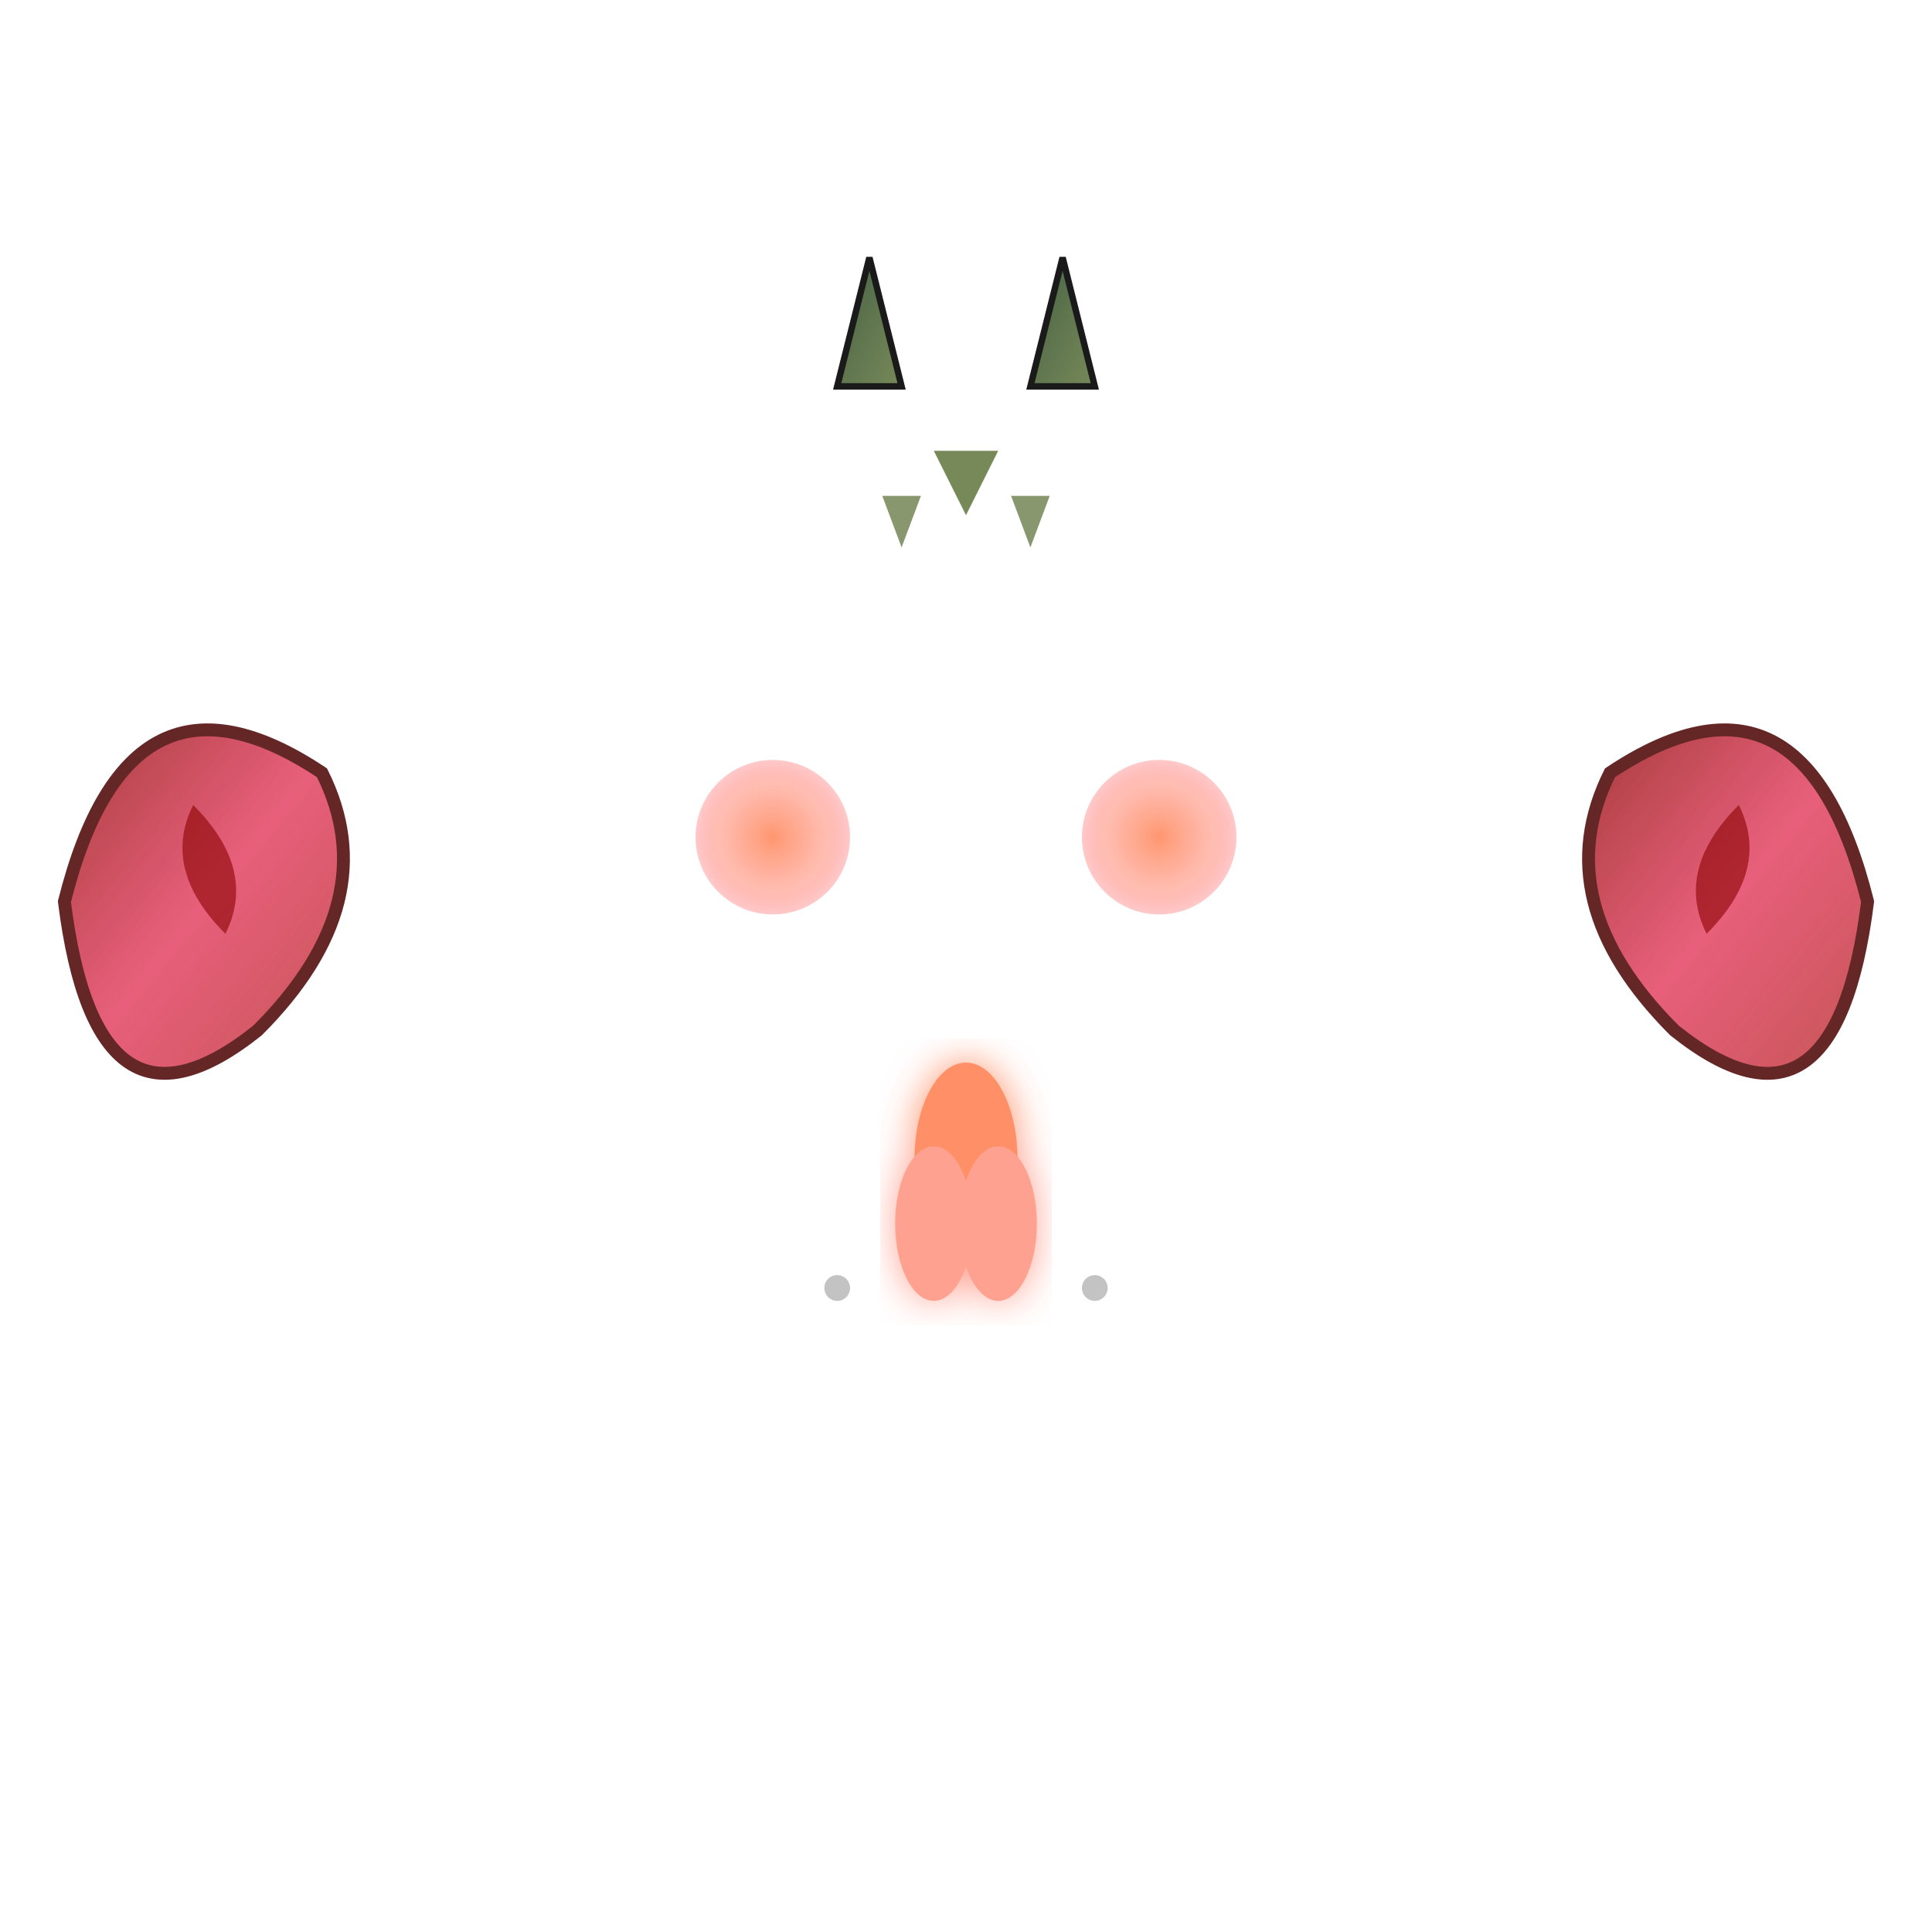
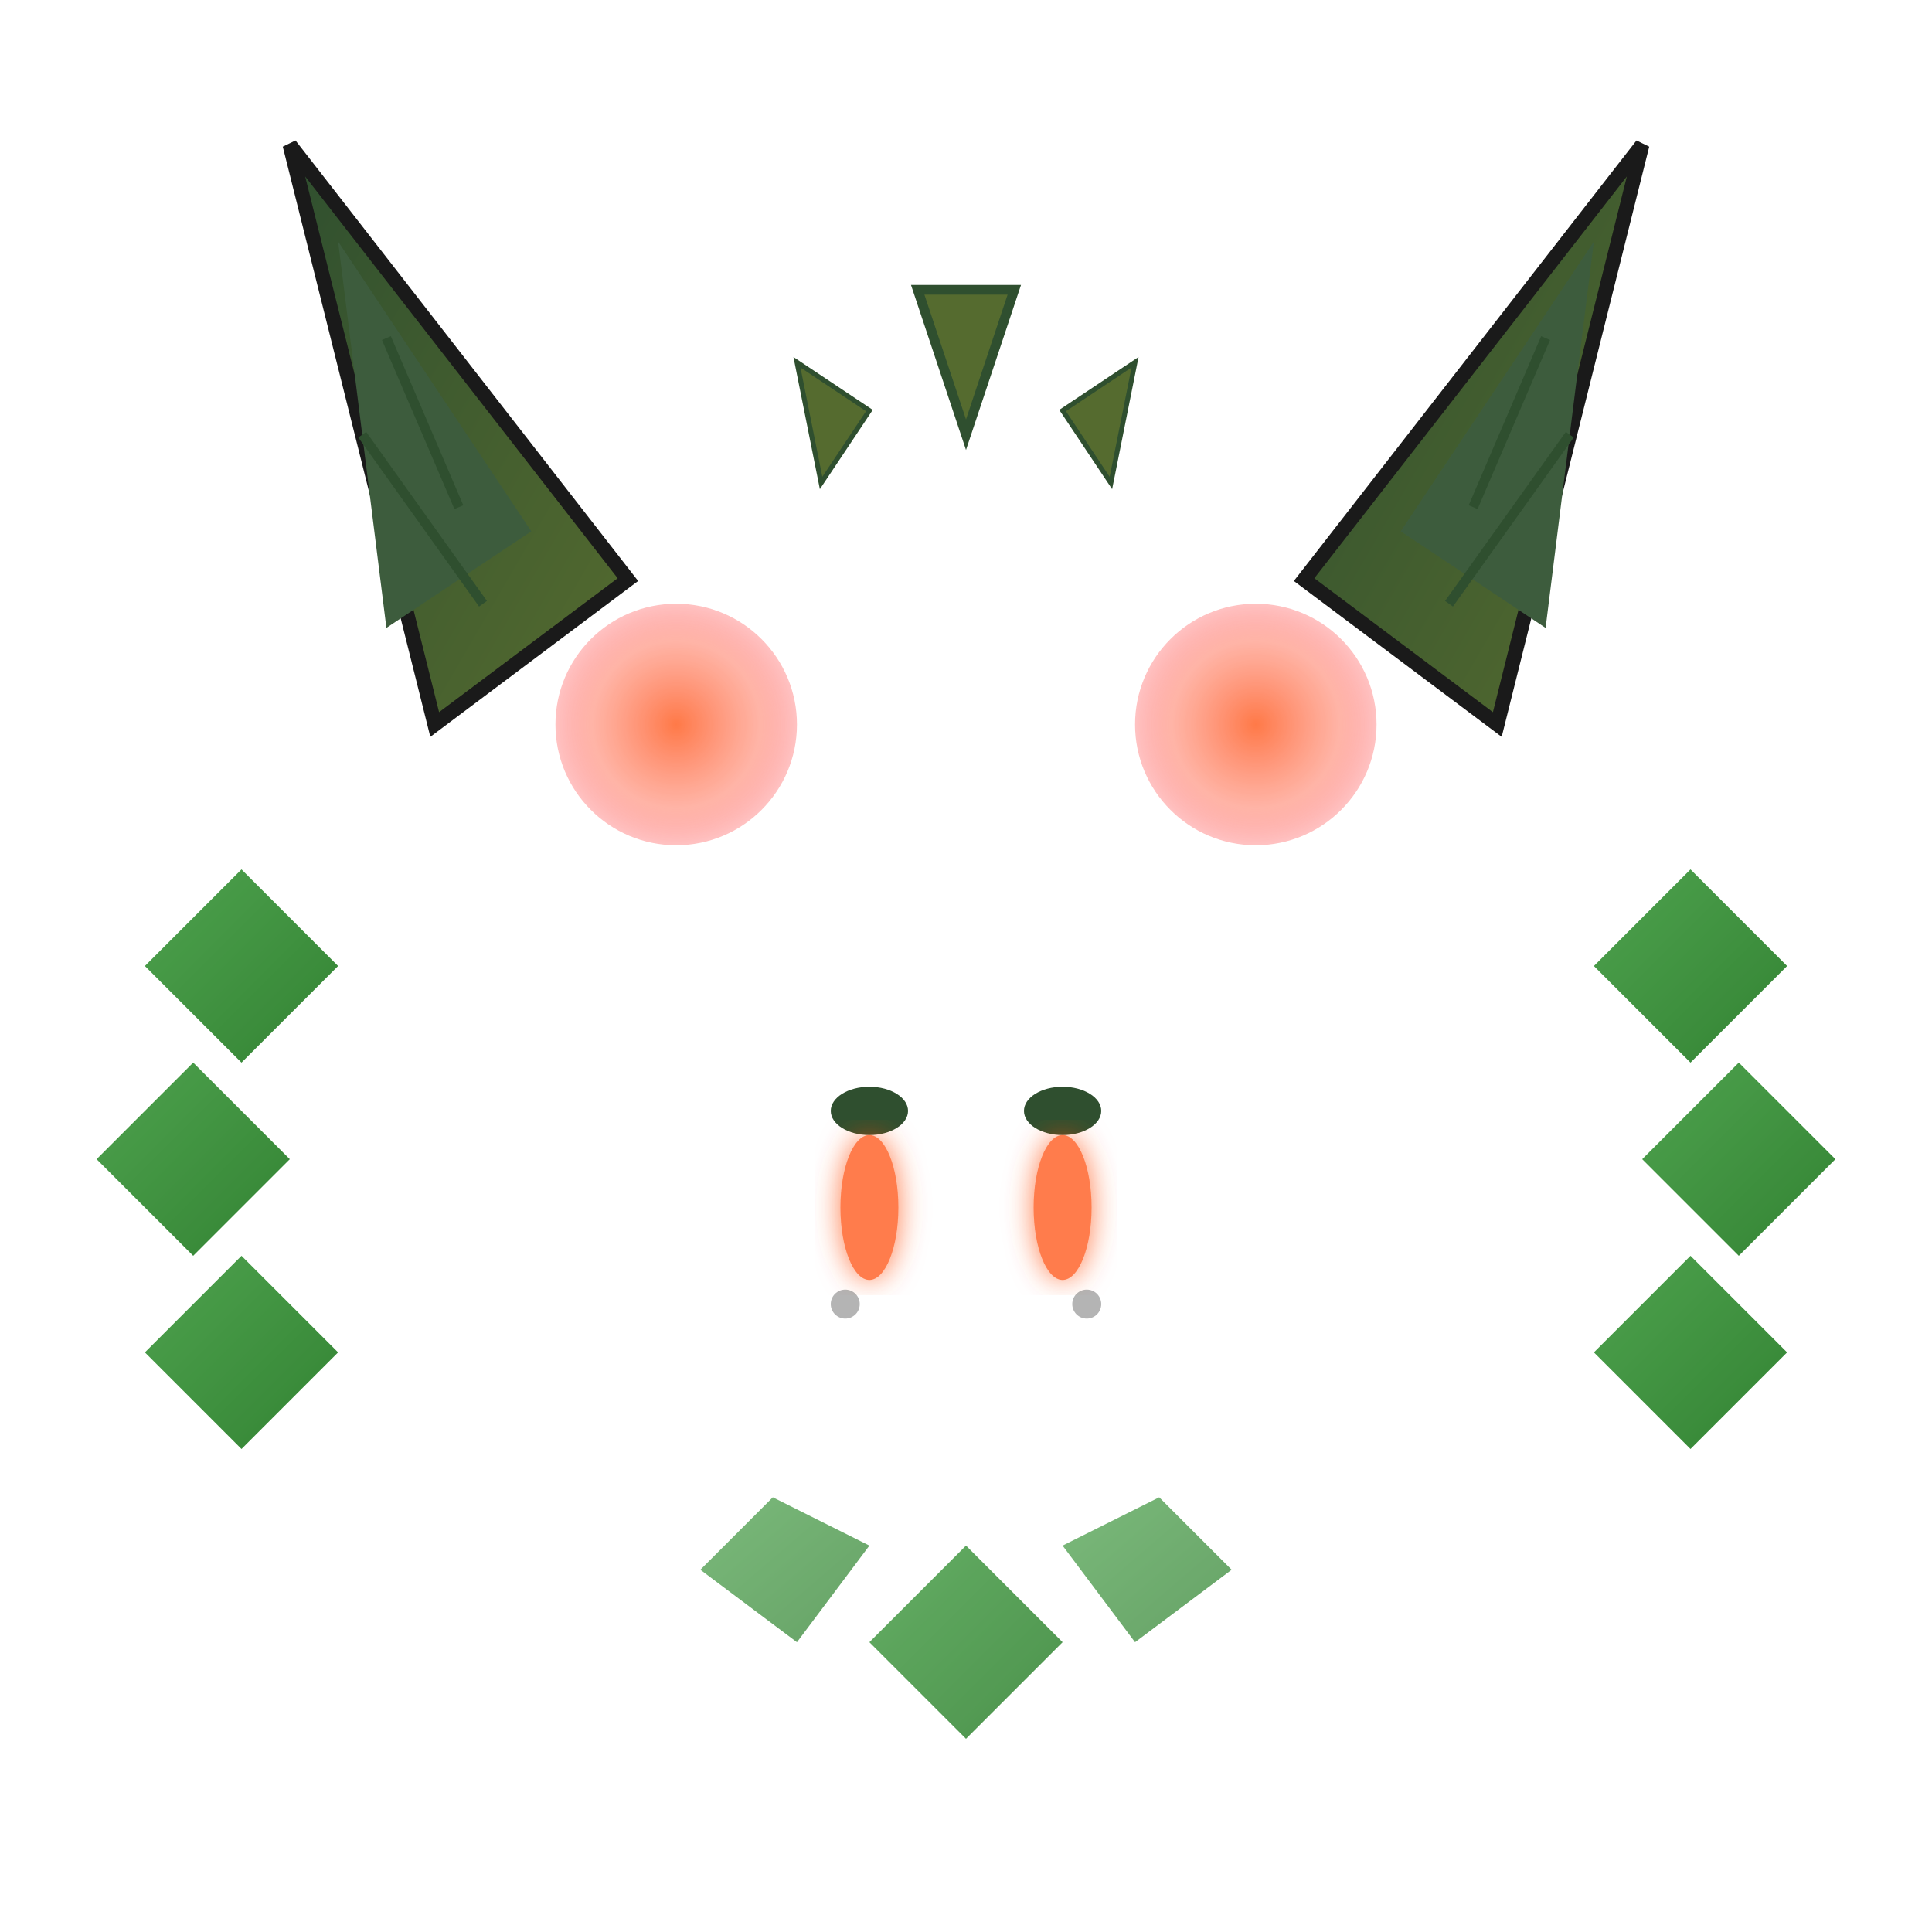
- <svg xmlns="http://www.w3.org/2000/svg" viewBox="0 0 300 300">
+ <svg xmlns="http://www.w3.org/2000/svg" viewBox="0 0 400 400">
  <defs>
-     <linearGradient id="wingGradient" x1="0%" y1="0%" x2="100%" y2="100%">
-       <stop offset="0%" style="stop-color:#8B0000;stop-opacity:0.9" />
-       <stop offset="50%" style="stop-color:#DC143C;stop-opacity:0.8" />
-       <stop offset="100%" style="stop-color:#B22222;stop-opacity:0.9" />
+     <linearGradient id="hornGradient" x1="0%" y1="0%" x2="100%" y2="100%">
+       <stop offset="0%" style="stop-color:#2F4F2F" />
+       <stop offset="100%" style="stop-color:#556B2F" />
    </linearGradient>
-     <linearGradient id="hornGradient" x1="0%" y1="0%" x2="100%" y2="100%">
-       <stop offset="0%" style="stop-color:#2F4F2F;stop-opacity:0.9" />
-       <stop offset="100%" style="stop-color:#556B2F;stop-opacity:0.8" />
+     <linearGradient id="scaleGradient" x1="0%" y1="0%" x2="100%" y2="100%">
+       <stop offset="0%" style="stop-color:#228B22" />
+       <stop offset="100%" style="stop-color:#006400" />
    </linearGradient>
    <radialGradient id="eyeGlow" cx="50%" cy="50%" r="50%">
-       <stop offset="0%" style="stop-color:#FF4500;stop-opacity:0.8" />
+       <stop offset="0%" style="stop-color:#FF4500;stop-opacity:0.9" />
      <stop offset="70%" style="stop-color:#FF6347;stop-opacity:0.6" />
      <stop offset="100%" style="stop-color:#FF0000;stop-opacity:0.3" />
    </radialGradient>
    <filter id="fire">
      <feGaussianBlur stdDeviation="3" result="coloredBlur" />
      <feMerge>
        <feMergeNode in="coloredBlur" />
        <feMergeNode in="SourceGraphic" />
      </feMerge>
    </filter>
  </defs>
-   <path d="M 50 120 Q 20 100 10 140 Q 15 180 40 160 Q 60 140 50 120 Z" fill="url(#wingGradient)" stroke="#4A0000" stroke-width="2" opacity="0.85">
-     <animateTransform attributeName="transform" attributeType="XML" type="rotate" values="0 50 140; -10 50 140; 0 50 140" dur="2s" repeatCount="indefinite" />
-   </path>
-   <path d="M 250 120 Q 280 100 290 140 Q 285 180 260 160 Q 240 140 250 120 Z" fill="url(#wingGradient)" stroke="#4A0000" stroke-width="2" opacity="0.85">
-     <animateTransform attributeName="transform" attributeType="XML" type="rotate" values="0 250 140; 10 250 140; 0 250 140" dur="2s" repeatCount="indefinite" />
-   </path>
-   <path d="M 30 125 Q 25 135 35 145 Q 40 135 30 125" fill="#8B0000" opacity="0.6" />
-   <path d="M 270 125 Q 275 135 265 145 Q 260 135 270 125" fill="#8B0000" opacity="0.6" />
-   <polygon points="130,60 135,40 140,60" fill="url(#hornGradient)" stroke="#1A1A1A" stroke-width="1" />
-   <polygon points="160,60 165,40 170,60" fill="url(#hornGradient)" stroke="#1A1A1A" stroke-width="1" />
-   <circle cx="120" cy="130" r="12" fill="url(#eyeGlow)" opacity="0.7">
-     <animate attributeName="r" values="10;14;10" dur="1.5s" repeatCount="indefinite" />
+   <polygon points="90,150 60,30 130,120" fill="url(#hornGradient)" stroke="#1A1A1A" stroke-width="3" />
+   <polygon points="80,130 70,50 110,110" fill="#3D5C3D" />
+   <polygon points="310,150 340,30 270,120" fill="url(#hornGradient)" stroke="#1A1A1A" stroke-width="3" />
+   <polygon points="320,130 330,50 290,110" fill="#3D5C3D" />
+   <line x1="75" y1="90" x2="100" y2="125" stroke="#2F4F2F" stroke-width="2" />
+   <line x1="80" y1="70" x2="95" y2="105" stroke="#2F4F2F" stroke-width="2" />
+   <line x1="325" y1="90" x2="300" y2="125" stroke="#2F4F2F" stroke-width="2" />
+   <line x1="320" y1="70" x2="305" y2="105" stroke="#2F4F2F" stroke-width="2" />
+   <circle cx="140" cy="150" r="25" fill="url(#eyeGlow)" opacity="0.8">
+     <animate attributeName="r" values="20;30;20" dur="1.5s" repeatCount="indefinite" />
    <animate attributeName="opacity" values="0.5;0.9;0.5" dur="1.5s" repeatCount="indefinite" />
  </circle>
-   <circle cx="180" cy="130" r="12" fill="url(#eyeGlow)" opacity="0.7">
-     <animate attributeName="r" values="10;14;10" dur="1.5s" repeatCount="indefinite" />
+   <circle cx="260" cy="150" r="25" fill="url(#eyeGlow)" opacity="0.8">
+     <animate attributeName="r" values="20;30;20" dur="1.5s" repeatCount="indefinite" />
    <animate attributeName="opacity" values="0.5;0.9;0.5" dur="1.5s" repeatCount="indefinite" />
  </circle>
-   <g opacity="0.6" filter="url(#fire)">
-     <ellipse cx="150" cy="180" rx="8" ry="15" fill="#FF4500">
+   <g fill="url(#scaleGradient)" opacity="0.8">
+     <polygon points="50,180 30,200 50,220 70,200" />
+     <polygon points="40,220 20,240 40,260 60,240" />
+     <polygon points="50,260 30,280 50,300 70,280" />
+     <polygon points="350,180 370,200 350,220 330,200" />
+     <polygon points="360,220 380,240 360,260 340,240" />
+     <polygon points="350,260 370,280 350,300 330,280" />
+   </g>
+   <polygon points="200,90 190,60 210,60" fill="#556B2F" stroke="#2F4F2F" stroke-width="2" />
+   <polygon points="170,100 165,75 180,85" fill="#556B2F" stroke="#2F4F2F" stroke-width="1" />
+   <polygon points="230,100 235,75 220,85" fill="#556B2F" stroke="#2F4F2F" stroke-width="1" />
+   <ellipse cx="180" cy="230" rx="8" ry="5" fill="#2F4F2F" />
+   <ellipse cx="220" cy="230" rx="8" ry="5" fill="#2F4F2F" />
+   <g opacity="0.7" filter="url(#fire)">
+     <ellipse cx="180" cy="250" rx="6" ry="15" fill="#FF4500">
      <animate attributeName="ry" values="10;20;10" dur="1s" repeatCount="indefinite" />
      <animate attributeName="opacity" values="0.3;0.8;0.3" dur="1s" repeatCount="indefinite" />
    </ellipse>
-     <ellipse cx="145" cy="190" rx="6" ry="12" fill="#FF6347">
-       <animate attributeName="ry" values="8;16;8" dur="0.8s" repeatCount="indefinite" />
-     </ellipse>
-     <ellipse cx="155" cy="190" rx="6" ry="12" fill="#FF6347">
-       <animate attributeName="ry" values="8;16;8" dur="0.8s" repeatCount="indefinite" />
+     <ellipse cx="220" cy="250" rx="6" ry="15" fill="#FF4500">
+       <animate attributeName="ry" values="10;20;10" dur="1s" repeatCount="indefinite" />
+       <animate attributeName="opacity" values="0.3;0.8;0.3" dur="1s" repeatCount="indefinite" />
    </ellipse>
  </g>
-   <polygon points="150,80 145,70 155,70" fill="#556B2F" opacity="0.8" />
-   <polygon points="140,85 137,77 143,77" fill="#556B2F" opacity="0.7" />
-   <polygon points="160,85 157,77 163,77" fill="#556B2F" opacity="0.7" />
-   <circle cx="130" cy="200" r="2" fill="#696969" opacity="0.4">
-     <animateTransform attributeName="transform" type="translate" values="0,0; -10,-20; -20,-40" dur="3s" repeatCount="indefinite" />
-     <animate attributeName="opacity" values="0.4;0.1;0" dur="3s" repeatCount="indefinite" />
+   <circle cx="175" cy="270" r="3" fill="#696969" opacity="0.5">
+     <animateTransform attributeName="transform" type="translate" values="0,0; -15,-30; -30,-60" dur="2s" repeatCount="indefinite" />
+     <animate attributeName="opacity" values="0.5;0.2;0" dur="2s" repeatCount="indefinite" />
  </circle>
-   <circle cx="170" cy="200" r="2" fill="#696969" opacity="0.4">
-     <animateTransform attributeName="transform" type="translate" values="0,0; 10,-20; 20,-40" dur="3s" repeatCount="indefinite" />
-     <animate attributeName="opacity" values="0.4;0.1;0" dur="3s" repeatCount="indefinite" />
+   <circle cx="225" cy="270" r="3" fill="#696969" opacity="0.5">
+     <animateTransform attributeName="transform" type="translate" values="0,0; 15,-30; 30,-60" dur="2s" repeatCount="indefinite" />
+     <animate attributeName="opacity" values="0.5;0.2;0" dur="2s" repeatCount="indefinite" />
  </circle>
+   <polygon points="200,320 180,340 200,360 220,340" fill="url(#scaleGradient)" opacity="0.7" />
+   <polygon points="160,310 145,325 165,340 180,320" fill="url(#scaleGradient)" opacity="0.6" />
+   <polygon points="240,310 255,325 235,340 220,320" fill="url(#scaleGradient)" opacity="0.6" />
</svg>
